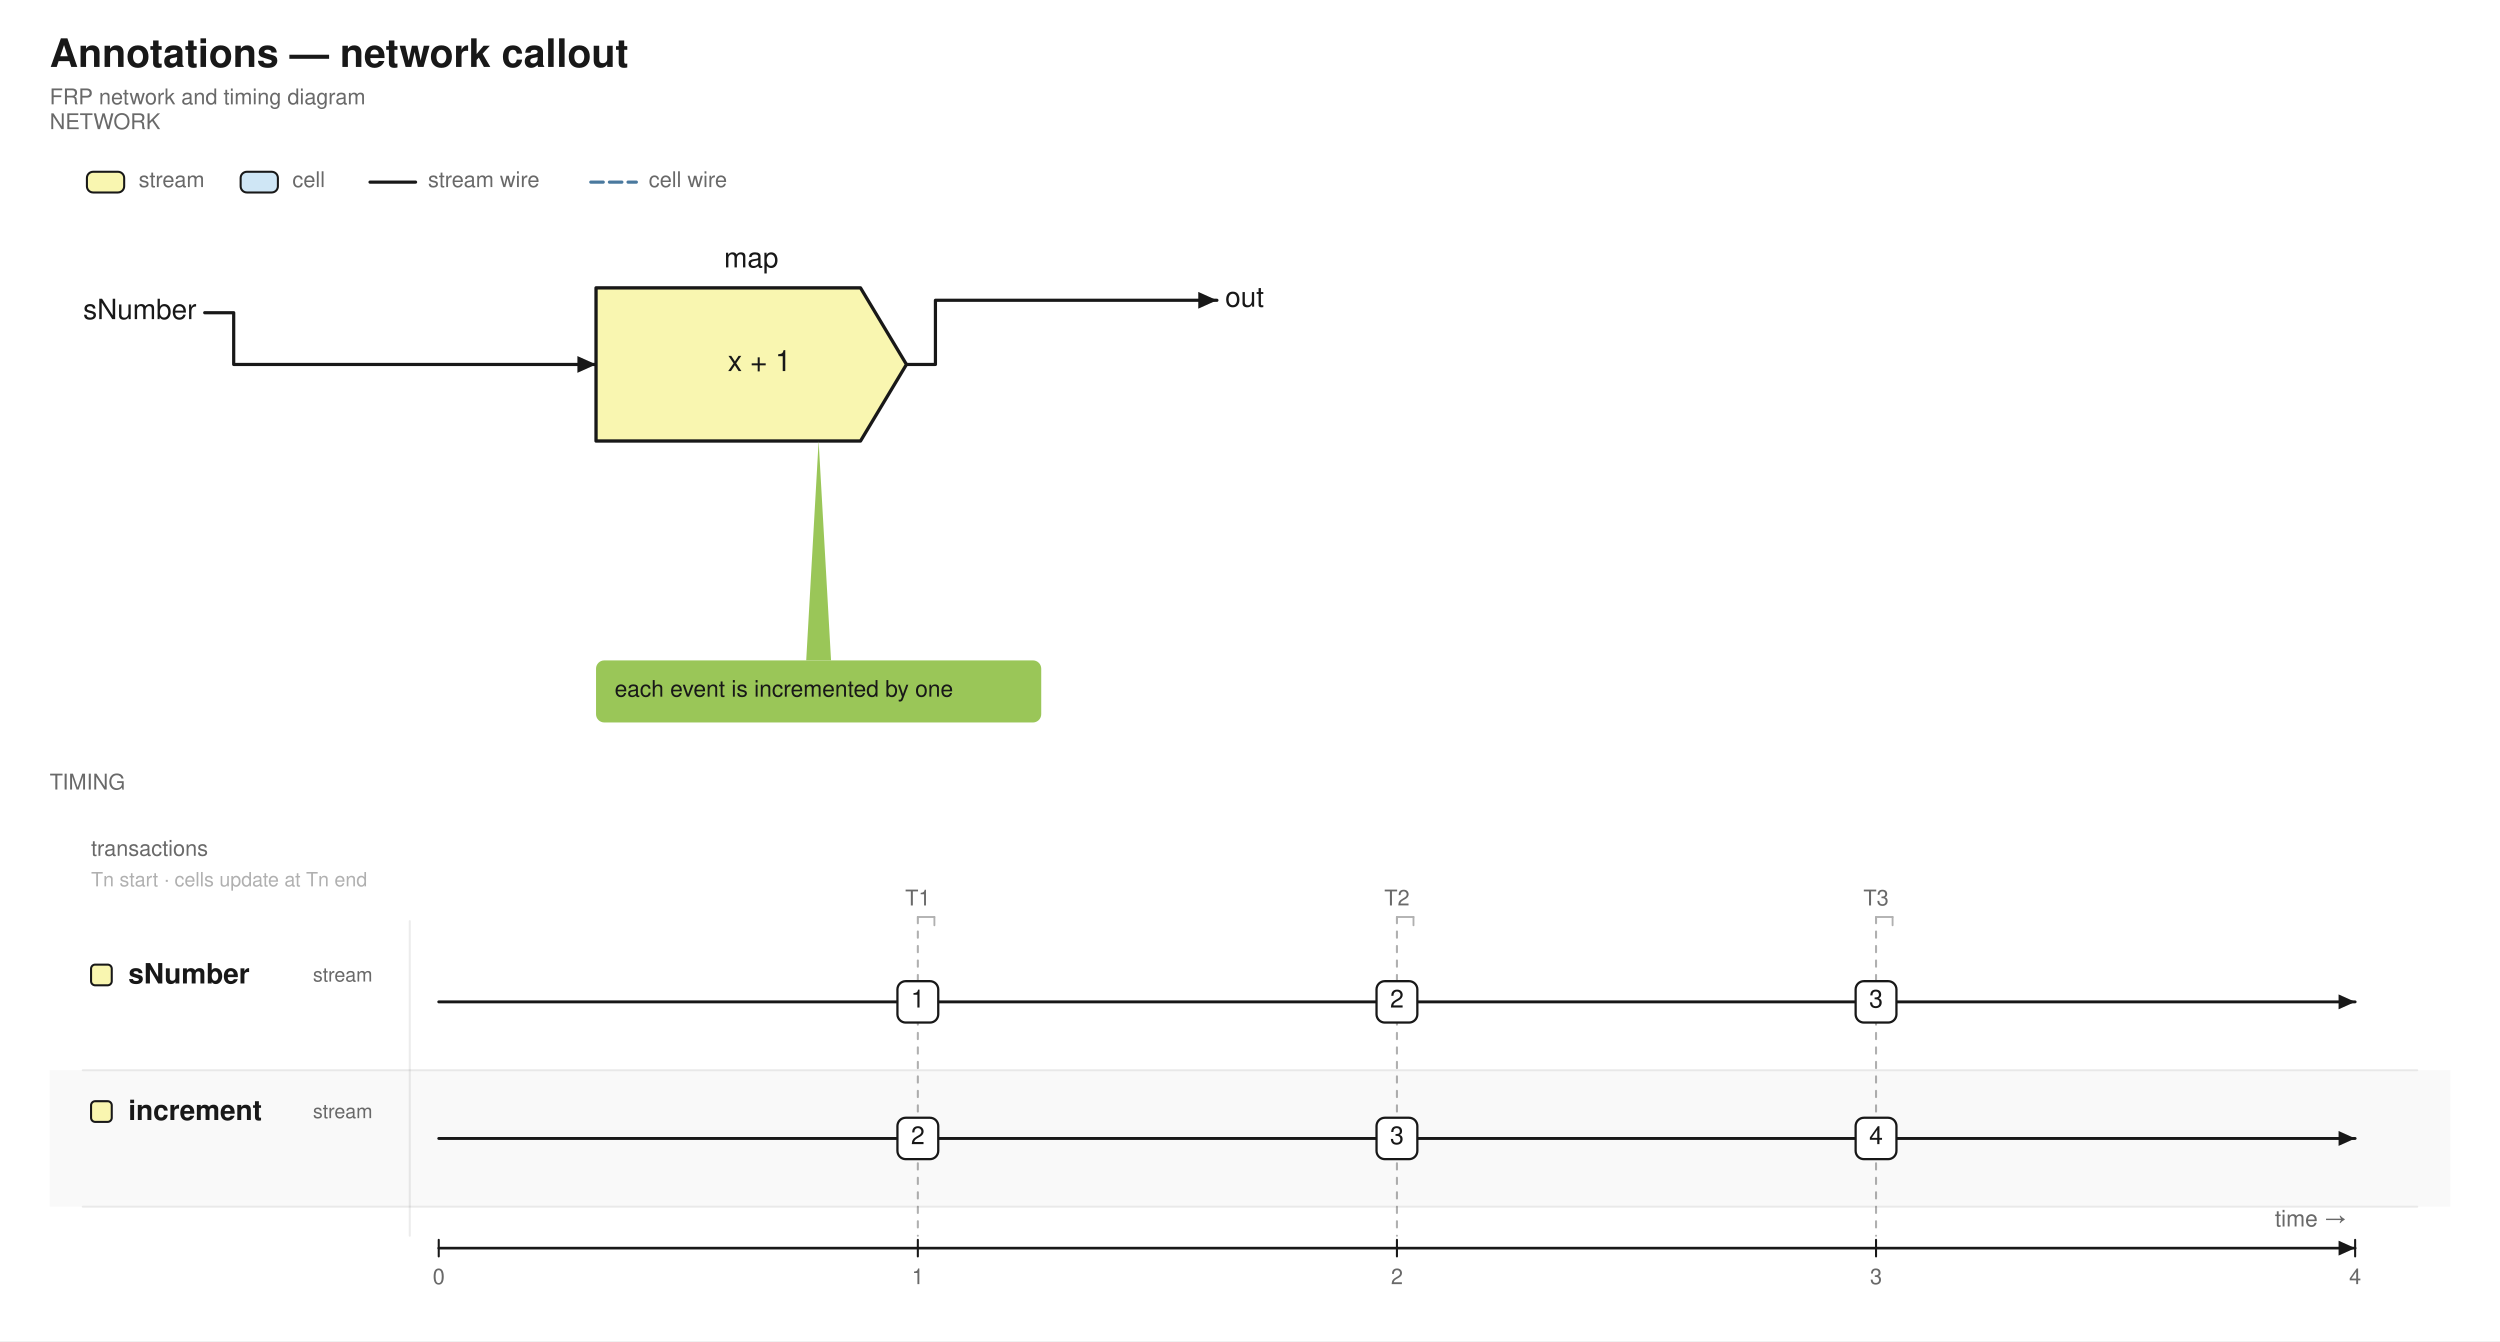
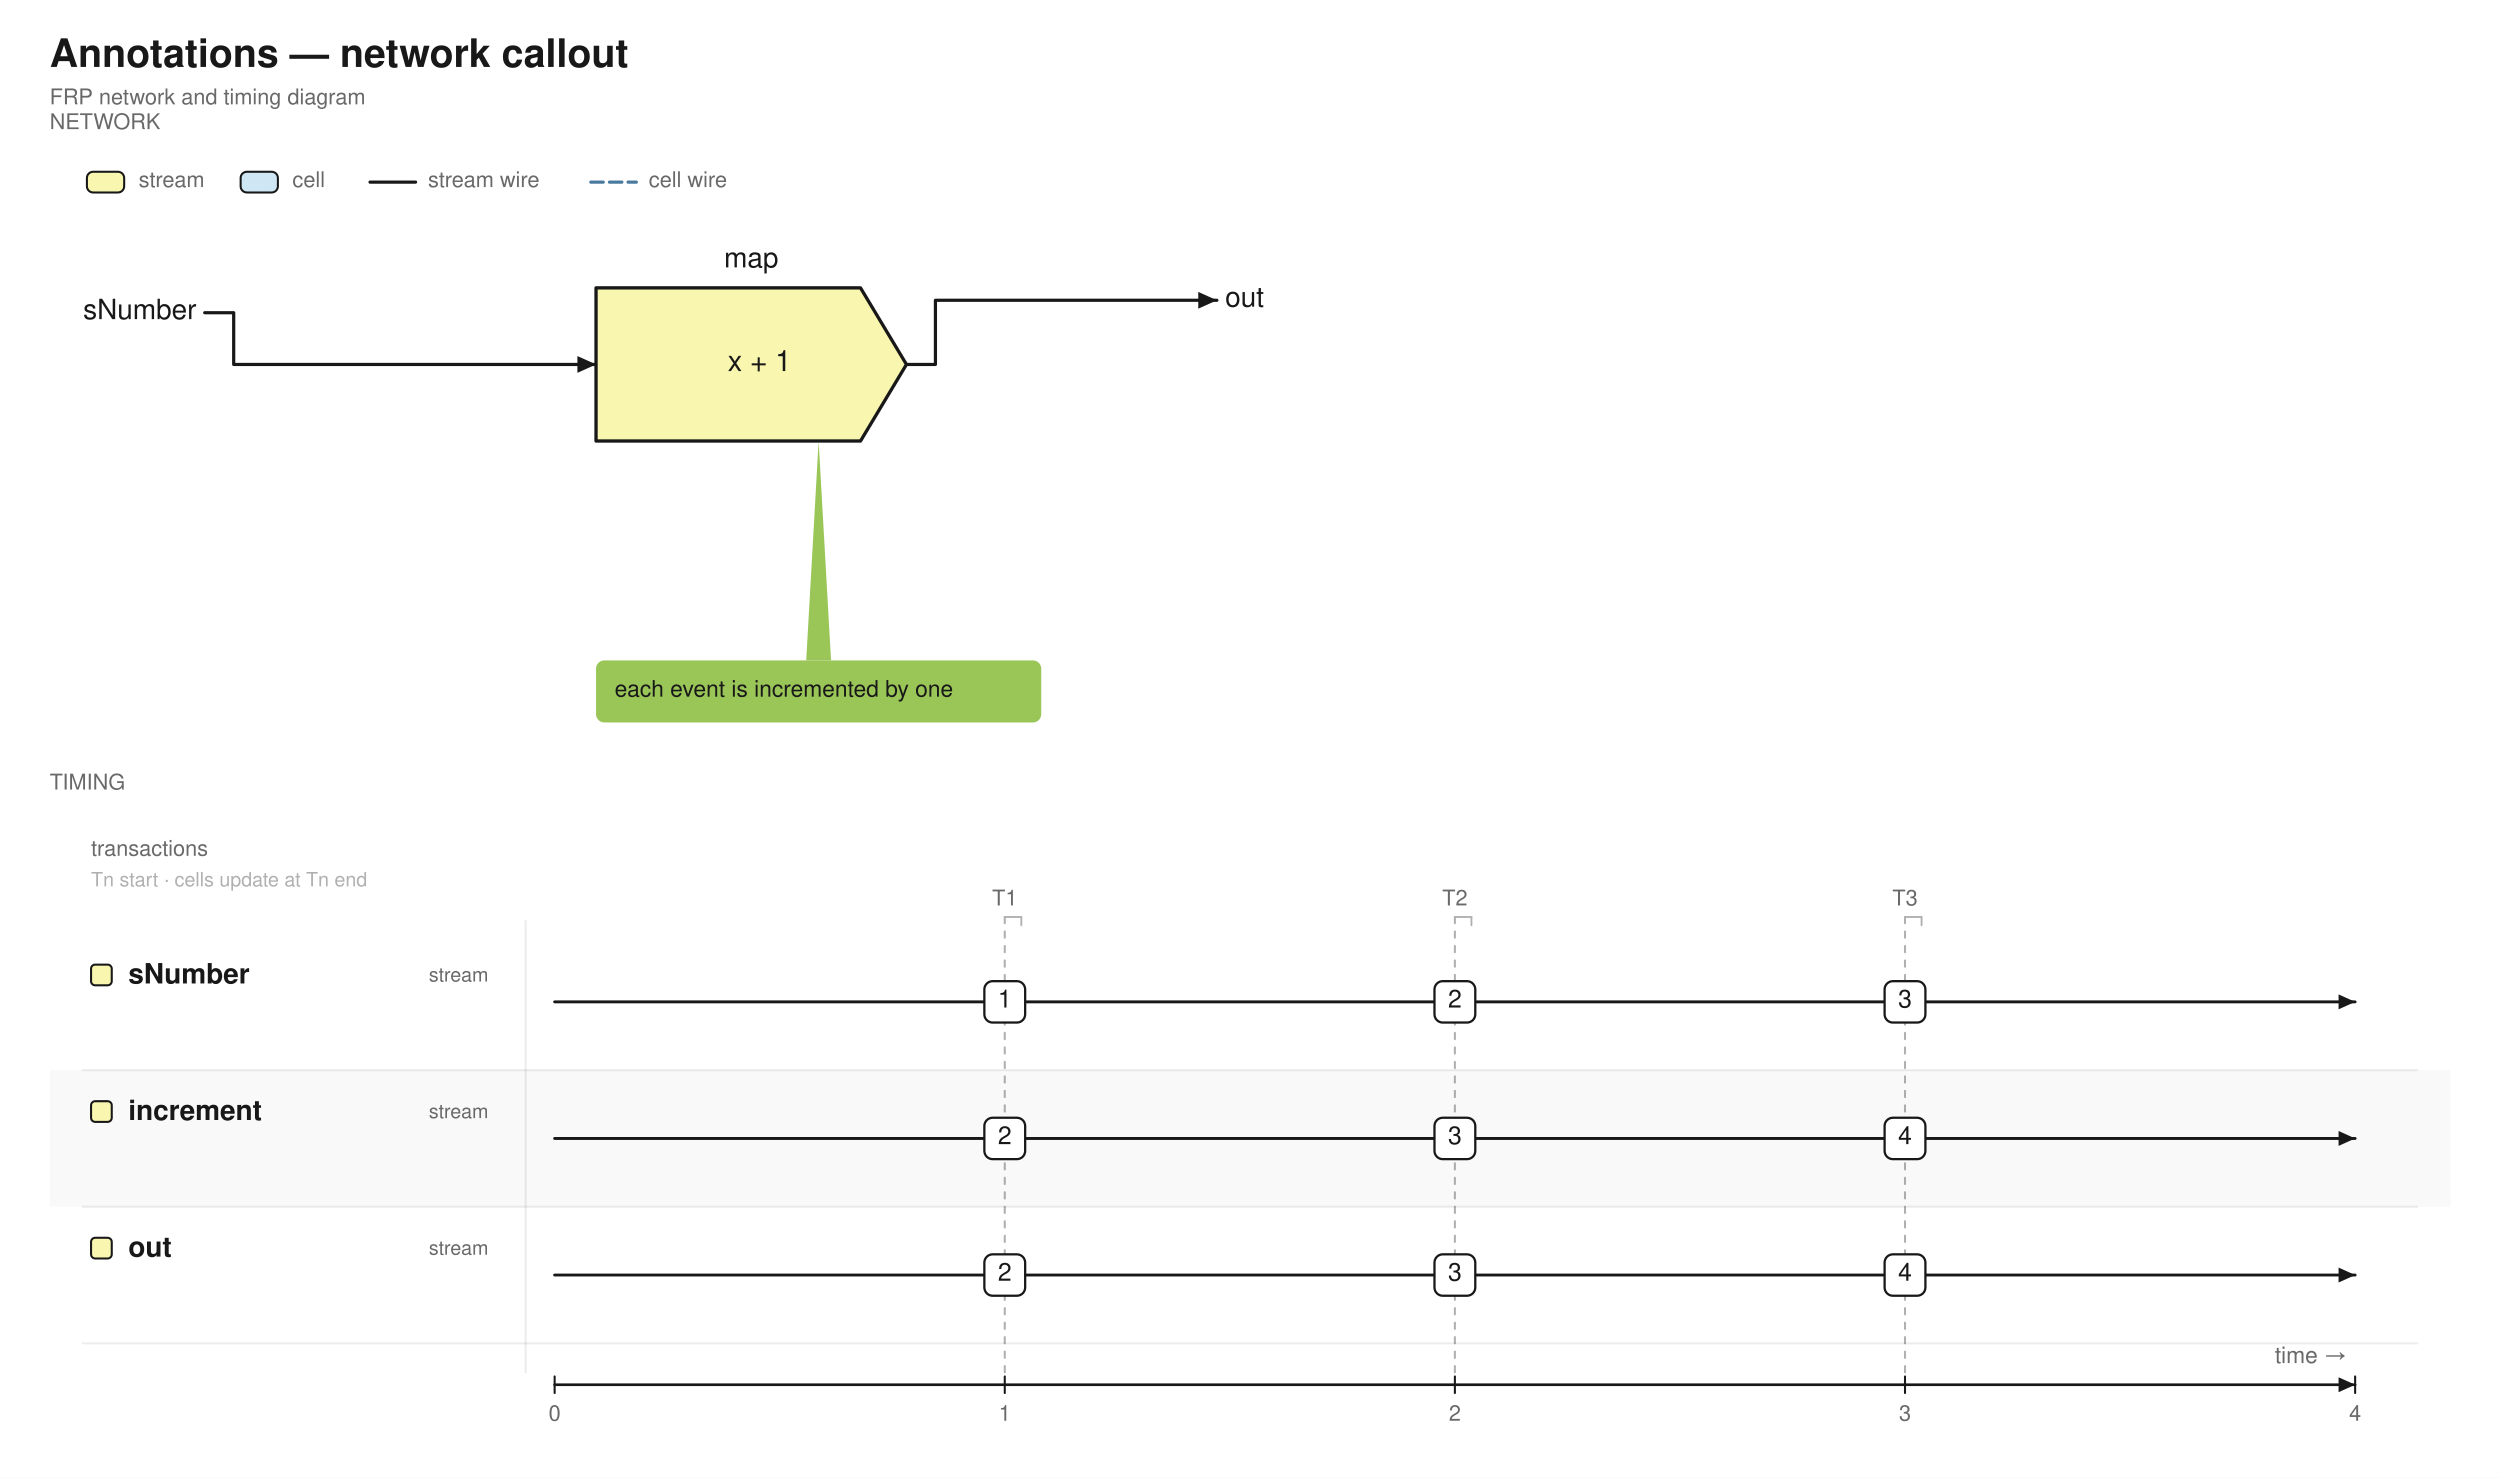
- <svg xmlns="http://www.w3.org/2000/svg" width="1208" height="648" viewBox="0 0 1208 648">
+ <svg xmlns="http://www.w3.org/2000/svg" width="1208" height="714" viewBox="0 0 1208 714">
  <rect width="100%" height="100%" fill="#ffffff" />
  <g transform="translate(0,0)">
    <text x="24.00" y="28.00" font-family="Helvetica, Arial, 'Noto Sans JP', sans-serif" font-size="19.00" fill="#181818" text-anchor="start" dominant-baseline="central" font-weight="600">Annotations — network callout</text>
    <text x="24.00" y="48.00" font-family="Helvetica, Arial, 'Noto Sans JP', sans-serif" font-size="10.50" fill="#696969" text-anchor="start" dominant-baseline="central">FRP network and timing diagram</text>
    <text x="24.00" y="60.00" font-family="Helvetica, Arial, 'Noto Sans JP', sans-serif" font-size="10.50" fill="#696969" text-anchor="start" dominant-baseline="central">NETWORK</text>
    <rect x="42.00" y="83.00" width="18.00" height="10.00" rx="3.00" fill="#f9f6b0" stroke="#181818" stroke-width="1.00" />
    <text x="67.00" y="88.00" font-family="Helvetica, Arial, 'Noto Sans JP', sans-serif" font-size="10.50" fill="#696969" text-anchor="start" dominant-baseline="central">stream</text>
    <rect x="116.28" y="83.00" width="18.00" height="10.00" rx="3.00" fill="#cfe6f5" stroke="#181818" stroke-width="1.00" />
    <text x="141.28" y="88.00" font-family="Helvetica, Arial, 'Noto Sans JP', sans-serif" font-size="10.50" fill="#696969" text-anchor="start" dominant-baseline="central">cell</text>
    <line x1="178.80" y1="88.00" x2="200.80" y2="88.00" stroke="#181818" stroke-width="1.55" stroke-linecap="round" />
    <text x="206.80" y="88.00" font-family="Helvetica, Arial, 'Noto Sans JP', sans-serif" font-size="10.50" fill="#696969" text-anchor="start" dominant-baseline="central">stream wire</text>
    <line x1="285.48" y1="88.00" x2="307.48" y2="88.00" stroke="#4a799e" stroke-width="1.55" stroke-linecap="round" stroke-dasharray="6.00 3.00" />
    <text x="313.48" y="88.00" font-family="Helvetica, Arial, 'Noto Sans JP', sans-serif" font-size="10.50" fill="#696969" text-anchor="start" dominant-baseline="central">cell wire</text>
    <path d="M98.92,151.10 L112.92,151.10 L112.92,176.10 L274.00,176.10 L288.00,176.10" fill="none" stroke="#181818" stroke-width="1.55" stroke-linecap="round" stroke-linejoin="round" />
    <path d="M288.00,176.10 L279.00,180.15 L279.00,172.05 Z" fill="#181818" />
    <path d="M438.00,176.10 L452.00,176.10 L452.00,145.10 L574.00,145.10 L588.00,145.10" fill="none" stroke="#181818" stroke-width="1.55" stroke-linecap="round" stroke-linejoin="round" />
    <path d="M588.00,145.10 L579.00,149.15 L579.00,141.05 Z" fill="#181818" />
    <text x="94.92" y="151.10" font-family="Helvetica, Arial, 'Noto Sans JP', sans-serif" font-size="13.50" fill="#181818" text-anchor="end" dominant-baseline="central">sNumber</text>
    <path d="M288.00,139.10 L415.80,139.10 L438.00,176.10 L415.80,213.10 L288.00,213.10 Z" fill="#f9f6b0" stroke="#181818" stroke-width="1.60" stroke-linejoin="round" />
    <text x="363.00" y="126.10" font-family="Helvetica, Arial, 'Noto Sans JP', sans-serif" font-size="13.50" fill="#181818" text-anchor="middle" dominant-baseline="central">map</text>
    <text x="367.00" y="176.10" font-family="Helvetica, Arial, 'Noto Sans JP', sans-serif" font-size="14.00" fill="#181818" text-anchor="middle" dominant-baseline="central">x + 1</text>
    <text x="592.00" y="145.10" font-family="Helvetica, Arial, 'Noto Sans JP', sans-serif" font-size="13.50" fill="#181818" text-anchor="start" dominant-baseline="central">out</text>
    <path d="M395.56,213.10 L401.56,319.10 L389.56,319.10 Z" fill="#9ac658" />
    <rect x="288.00" y="319.10" width="215.12" height="30.00" rx="4.00" fill="#9ac658" />
    <text x="297.00" y="334.10" font-family="Helvetica, Arial, 'Noto Sans JP', sans-serif" font-size="11.00" fill="#181818" text-anchor="start" dominant-baseline="central">each event is incremented by one</text>
    <text x="24.00" y="379.10" font-family="Helvetica, Arial, 'Noto Sans JP', sans-serif" font-size="10.50" fill="#696969" text-anchor="start" dominant-baseline="central">TIMING</text>
    <text x="44.00" y="411.10" font-family="Helvetica, Arial, 'Noto Sans JP', sans-serif" font-size="10.50" fill="#696969" text-anchor="start" dominant-baseline="central">transactions</text>
    <text x="44.00" y="426.10" font-family="Helvetica, Arial, 'Noto Sans JP', sans-serif" font-size="9.50" fill="#b0b0b0" text-anchor="start" dominant-baseline="central">Tn start · cells update at Tn end</text>
-     <line x1="443.50" y1="443.10" x2="443.50" y2="597.10" stroke="#b0b0b0" stroke-width="1.00" stroke-linecap="round" stroke-dasharray="3.00 4.00" />
-     <line x1="443.50" y1="443.10" x2="451.50" y2="443.10" stroke="#b0b0b0" stroke-width="0.90" stroke-linecap="round" />
-     <line x1="451.50" y1="443.10" x2="451.50" y2="447.10" stroke="#b0b0b0" stroke-width="0.90" stroke-linecap="round" />
-     <text x="443.50" y="435.10" font-family="Helvetica, Arial, 'Noto Sans JP', sans-serif" font-size="10.50" fill="#696969" text-anchor="middle" dominant-baseline="central">T1</text>
-     <line x1="675.00" y1="443.10" x2="675.00" y2="597.10" stroke="#b0b0b0" stroke-width="1.00" stroke-linecap="round" stroke-dasharray="3.00 4.00" />
-     <line x1="675.00" y1="443.10" x2="683.00" y2="443.10" stroke="#b0b0b0" stroke-width="0.90" stroke-linecap="round" />
-     <line x1="683.00" y1="443.10" x2="683.00" y2="447.10" stroke="#b0b0b0" stroke-width="0.90" stroke-linecap="round" />
-     <text x="675.00" y="435.10" font-family="Helvetica, Arial, 'Noto Sans JP', sans-serif" font-size="10.50" fill="#696969" text-anchor="middle" dominant-baseline="central">T2</text>
-     <line x1="906.50" y1="443.10" x2="906.50" y2="597.10" stroke="#b0b0b0" stroke-width="1.00" stroke-linecap="round" stroke-dasharray="3.00 4.00" />
-     <line x1="906.50" y1="443.10" x2="914.50" y2="443.10" stroke="#b0b0b0" stroke-width="0.90" stroke-linecap="round" />
-     <line x1="914.50" y1="443.10" x2="914.50" y2="447.10" stroke="#b0b0b0" stroke-width="0.90" stroke-linecap="round" />
-     <text x="906.50" y="435.10" font-family="Helvetica, Arial, 'Noto Sans JP', sans-serif" font-size="10.50" fill="#696969" text-anchor="middle" dominant-baseline="central">T3</text>
-     <line x1="198.00" y1="445.10" x2="198.00" y2="597.10" stroke="rgba(0,0,0,0.078)" stroke-width="1.00" stroke-linecap="round" />
+     <line x1="485.50" y1="443.10" x2="485.50" y2="663.10" stroke="#b0b0b0" stroke-width="1.00" stroke-linecap="round" stroke-dasharray="3.00 4.00" />
+     <line x1="485.50" y1="443.10" x2="493.50" y2="443.10" stroke="#b0b0b0" stroke-width="0.90" stroke-linecap="round" />
+     <line x1="493.50" y1="443.10" x2="493.50" y2="447.10" stroke="#b0b0b0" stroke-width="0.90" stroke-linecap="round" />
+     <text x="485.50" y="435.10" font-family="Helvetica, Arial, 'Noto Sans JP', sans-serif" font-size="10.50" fill="#696969" text-anchor="middle" dominant-baseline="central">T1</text>
+     <line x1="703.00" y1="443.10" x2="703.00" y2="663.10" stroke="#b0b0b0" stroke-width="1.00" stroke-linecap="round" stroke-dasharray="3.00 4.00" />
+     <line x1="703.00" y1="443.10" x2="711.00" y2="443.10" stroke="#b0b0b0" stroke-width="0.90" stroke-linecap="round" />
+     <line x1="711.00" y1="443.10" x2="711.00" y2="447.10" stroke="#b0b0b0" stroke-width="0.90" stroke-linecap="round" />
+     <text x="703.00" y="435.10" font-family="Helvetica, Arial, 'Noto Sans JP', sans-serif" font-size="10.50" fill="#696969" text-anchor="middle" dominant-baseline="central">T2</text>
+     <line x1="920.50" y1="443.10" x2="920.50" y2="663.10" stroke="#b0b0b0" stroke-width="1.00" stroke-linecap="round" stroke-dasharray="3.00 4.00" />
+     <line x1="920.50" y1="443.10" x2="928.50" y2="443.10" stroke="#b0b0b0" stroke-width="0.90" stroke-linecap="round" />
+     <line x1="928.50" y1="443.10" x2="928.50" y2="447.10" stroke="#b0b0b0" stroke-width="0.90" stroke-linecap="round" />
+     <text x="920.50" y="435.10" font-family="Helvetica, Arial, 'Noto Sans JP', sans-serif" font-size="10.50" fill="#696969" text-anchor="middle" dominant-baseline="central">T3</text>
+     <line x1="254.00" y1="445.10" x2="254.00" y2="663.10" stroke="rgba(0,0,0,0.078)" stroke-width="1.00" stroke-linecap="round" />
    <line x1="40.00" y1="517.10" x2="1168.00" y2="517.10" stroke="rgba(0,0,0,0.071)" stroke-width="1.00" stroke-linecap="round" />
    <rect x="44.00" y="466.10" width="10.00" height="10.00" rx="2.00" fill="#f9f6b0" stroke="#181818" stroke-width="1.00" />
    <text x="62.00" y="472.10" font-family="Helvetica, Arial, 'Noto Sans JP', sans-serif" font-size="13.50" fill="#181818" text-anchor="start" dominant-baseline="central" font-weight="600">sNumber</text>
-     <text x="180.00" y="472.10" font-family="Helvetica, Arial, 'Noto Sans JP', sans-serif" font-size="9.50" fill="#696969" text-anchor="end" dominant-baseline="central">stream</text>
-     <line x1="212.00" y1="484.10" x2="1138.00" y2="484.10" stroke="#181818" stroke-width="1.40" stroke-linecap="round" />
+     <text x="236.00" y="472.10" font-family="Helvetica, Arial, 'Noto Sans JP', sans-serif" font-size="9.50" fill="#696969" text-anchor="end" dominant-baseline="central">stream</text>
+     <line x1="268.00" y1="484.10" x2="1138.00" y2="484.10" stroke="#181818" stroke-width="1.40" stroke-linecap="round" />
    <path d="M1138.00,484.10 L1130.00,487.70 L1130.00,480.50 Z" fill="#181818" />
-     <rect x="433.64" y="474.10" width="19.72" height="20.00" rx="4.00" fill="#ffffff" stroke="#181818" stroke-width="1.10" />
-     <text x="443.50" y="484.10" font-family="Helvetica, Arial, 'Noto Sans JP', sans-serif" font-size="12.00" fill="#181818" text-anchor="middle" dominant-baseline="central">1</text>
-     <rect x="665.14" y="474.10" width="19.72" height="20.00" rx="4.00" fill="#ffffff" stroke="#181818" stroke-width="1.10" />
-     <text x="675.00" y="484.10" font-family="Helvetica, Arial, 'Noto Sans JP', sans-serif" font-size="12.00" fill="#181818" text-anchor="middle" dominant-baseline="central">2</text>
-     <rect x="896.64" y="474.10" width="19.72" height="20.00" rx="4.00" fill="#ffffff" stroke="#181818" stroke-width="1.10" />
-     <text x="906.50" y="484.10" font-family="Helvetica, Arial, 'Noto Sans JP', sans-serif" font-size="12.00" fill="#181818" text-anchor="middle" dominant-baseline="central">3</text>
+     <rect x="475.64" y="474.10" width="19.72" height="20.00" rx="4.00" fill="#ffffff" stroke="#181818" stroke-width="1.10" />
+     <text x="485.50" y="484.10" font-family="Helvetica, Arial, 'Noto Sans JP', sans-serif" font-size="12.00" fill="#181818" text-anchor="middle" dominant-baseline="central">1</text>
+     <rect x="693.14" y="474.10" width="19.72" height="20.00" rx="4.00" fill="#ffffff" stroke="#181818" stroke-width="1.10" />
+     <text x="703.00" y="484.10" font-family="Helvetica, Arial, 'Noto Sans JP', sans-serif" font-size="12.00" fill="#181818" text-anchor="middle" dominant-baseline="central">2</text>
+     <rect x="910.64" y="474.10" width="19.72" height="20.00" rx="4.00" fill="#ffffff" stroke="#181818" stroke-width="1.10" />
+     <text x="920.50" y="484.10" font-family="Helvetica, Arial, 'Noto Sans JP', sans-serif" font-size="12.00" fill="#181818" text-anchor="middle" dominant-baseline="central">3</text>
    <rect x="24.00" y="517.10" width="1160.00" height="66.00" rx="0.00" fill="rgba(0,0,0,0.027)" />
    <line x1="40.00" y1="583.10" x2="1168.00" y2="583.10" stroke="rgba(0,0,0,0.071)" stroke-width="1.00" stroke-linecap="round" />
    <rect x="44.00" y="532.10" width="10.00" height="10.00" rx="2.00" fill="#f9f6b0" stroke="#181818" stroke-width="1.00" />
    <text x="62.00" y="538.10" font-family="Helvetica, Arial, 'Noto Sans JP', sans-serif" font-size="13.50" fill="#181818" text-anchor="start" dominant-baseline="central" font-weight="600">increment</text>
-     <text x="180.00" y="538.10" font-family="Helvetica, Arial, 'Noto Sans JP', sans-serif" font-size="9.50" fill="#696969" text-anchor="end" dominant-baseline="central">stream</text>
-     <line x1="212.00" y1="550.10" x2="1138.00" y2="550.10" stroke="#181818" stroke-width="1.40" stroke-linecap="round" />
+     <text x="236.00" y="538.10" font-family="Helvetica, Arial, 'Noto Sans JP', sans-serif" font-size="9.50" fill="#696969" text-anchor="end" dominant-baseline="central">stream</text>
+     <line x1="268.00" y1="550.10" x2="1138.00" y2="550.10" stroke="#181818" stroke-width="1.40" stroke-linecap="round" />
    <path d="M1138.00,550.10 L1130.00,553.70 L1130.00,546.50 Z" fill="#181818" />
-     <rect x="433.64" y="540.10" width="19.72" height="20.00" rx="4.00" fill="#ffffff" stroke="#181818" stroke-width="1.10" />
-     <text x="443.50" y="550.10" font-family="Helvetica, Arial, 'Noto Sans JP', sans-serif" font-size="12.00" fill="#181818" text-anchor="middle" dominant-baseline="central">2</text>
-     <rect x="665.14" y="540.10" width="19.72" height="20.00" rx="4.00" fill="#ffffff" stroke="#181818" stroke-width="1.10" />
-     <text x="675.00" y="550.10" font-family="Helvetica, Arial, 'Noto Sans JP', sans-serif" font-size="12.00" fill="#181818" text-anchor="middle" dominant-baseline="central">3</text>
-     <rect x="896.64" y="540.10" width="19.72" height="20.00" rx="4.00" fill="#ffffff" stroke="#181818" stroke-width="1.10" />
-     <text x="906.50" y="550.10" font-family="Helvetica, Arial, 'Noto Sans JP', sans-serif" font-size="12.00" fill="#181818" text-anchor="middle" dominant-baseline="central">4</text>
-     <line x1="212.00" y1="603.10" x2="1138.00" y2="603.10" stroke="#181818" stroke-width="1.30" stroke-linecap="round" />
-     <path d="M1138.00,603.10 L1130.00,606.70 L1130.00,599.50 Z" fill="#181818" />
-     <line x1="212.00" y1="599.10" x2="212.00" y2="607.10" stroke="#181818" stroke-width="1.00" stroke-linecap="round" />
-     <text x="212.00" y="618.10" font-family="Helvetica, Arial, 'Noto Sans JP', sans-serif" font-size="10.50" fill="#696969" text-anchor="middle" dominant-baseline="central">0</text>
-     <line x1="443.50" y1="599.10" x2="443.50" y2="607.10" stroke="#181818" stroke-width="1.00" stroke-linecap="round" />
-     <text x="443.50" y="618.10" font-family="Helvetica, Arial, 'Noto Sans JP', sans-serif" font-size="10.50" fill="#696969" text-anchor="middle" dominant-baseline="central">1</text>
-     <line x1="675.00" y1="599.10" x2="675.00" y2="607.10" stroke="#181818" stroke-width="1.00" stroke-linecap="round" />
-     <text x="675.00" y="618.10" font-family="Helvetica, Arial, 'Noto Sans JP', sans-serif" font-size="10.50" fill="#696969" text-anchor="middle" dominant-baseline="central">2</text>
-     <line x1="906.50" y1="599.10" x2="906.50" y2="607.10" stroke="#181818" stroke-width="1.00" stroke-linecap="round" />
-     <text x="906.50" y="618.10" font-family="Helvetica, Arial, 'Noto Sans JP', sans-serif" font-size="10.50" fill="#696969" text-anchor="middle" dominant-baseline="central">3</text>
-     <line x1="1138.00" y1="599.10" x2="1138.00" y2="607.10" stroke="#181818" stroke-width="1.00" stroke-linecap="round" />
-     <text x="1138.00" y="618.10" font-family="Helvetica, Arial, 'Noto Sans JP', sans-serif" font-size="10.50" fill="#696969" text-anchor="middle" dominant-baseline="central">4</text>
-     <text x="1134.00" y="590.10" font-family="Helvetica, Arial, 'Noto Sans JP', sans-serif" font-size="11.00" fill="#696969" text-anchor="end" dominant-baseline="central">time →</text>
+     <rect x="475.64" y="540.10" width="19.72" height="20.00" rx="4.00" fill="#ffffff" stroke="#181818" stroke-width="1.10" />
+     <text x="485.50" y="550.10" font-family="Helvetica, Arial, 'Noto Sans JP', sans-serif" font-size="12.00" fill="#181818" text-anchor="middle" dominant-baseline="central">2</text>
+     <rect x="693.14" y="540.10" width="19.72" height="20.00" rx="4.00" fill="#ffffff" stroke="#181818" stroke-width="1.10" />
+     <text x="703.00" y="550.10" font-family="Helvetica, Arial, 'Noto Sans JP', sans-serif" font-size="12.00" fill="#181818" text-anchor="middle" dominant-baseline="central">3</text>
+     <rect x="910.64" y="540.10" width="19.72" height="20.00" rx="4.00" fill="#ffffff" stroke="#181818" stroke-width="1.10" />
+     <text x="920.50" y="550.10" font-family="Helvetica, Arial, 'Noto Sans JP', sans-serif" font-size="12.00" fill="#181818" text-anchor="middle" dominant-baseline="central">4</text>
+     <line x1="40.00" y1="649.10" x2="1168.00" y2="649.10" stroke="rgba(0,0,0,0.071)" stroke-width="1.00" stroke-linecap="round" />
+     <rect x="44.00" y="598.10" width="10.00" height="10.00" rx="2.00" fill="#f9f6b0" stroke="#181818" stroke-width="1.00" />
+     <text x="62.00" y="604.10" font-family="Helvetica, Arial, 'Noto Sans JP', sans-serif" font-size="13.50" fill="#181818" text-anchor="start" dominant-baseline="central" font-weight="600">out</text>
+     <text x="236.00" y="604.10" font-family="Helvetica, Arial, 'Noto Sans JP', sans-serif" font-size="9.50" fill="#696969" text-anchor="end" dominant-baseline="central">stream</text>
+     <line x1="268.00" y1="616.10" x2="1138.00" y2="616.10" stroke="#181818" stroke-width="1.40" stroke-linecap="round" />
+     <path d="M1138.00,616.10 L1130.00,619.70 L1130.00,612.50 Z" fill="#181818" />
+     <rect x="475.64" y="606.10" width="19.72" height="20.00" rx="4.00" fill="#ffffff" stroke="#181818" stroke-width="1.10" />
+     <text x="485.50" y="616.10" font-family="Helvetica, Arial, 'Noto Sans JP', sans-serif" font-size="12.00" fill="#181818" text-anchor="middle" dominant-baseline="central">2</text>
+     <rect x="693.14" y="606.10" width="19.72" height="20.00" rx="4.00" fill="#ffffff" stroke="#181818" stroke-width="1.10" />
+     <text x="703.00" y="616.10" font-family="Helvetica, Arial, 'Noto Sans JP', sans-serif" font-size="12.00" fill="#181818" text-anchor="middle" dominant-baseline="central">3</text>
+     <rect x="910.64" y="606.10" width="19.72" height="20.00" rx="4.00" fill="#ffffff" stroke="#181818" stroke-width="1.10" />
+     <text x="920.50" y="616.10" font-family="Helvetica, Arial, 'Noto Sans JP', sans-serif" font-size="12.00" fill="#181818" text-anchor="middle" dominant-baseline="central">4</text>
+     <line x1="268.00" y1="669.10" x2="1138.00" y2="669.10" stroke="#181818" stroke-width="1.30" stroke-linecap="round" />
+     <path d="M1138.00,669.10 L1130.00,672.70 L1130.00,665.50 Z" fill="#181818" />
+     <line x1="268.00" y1="665.10" x2="268.00" y2="673.10" stroke="#181818" stroke-width="1.00" stroke-linecap="round" />
+     <text x="268.00" y="684.10" font-family="Helvetica, Arial, 'Noto Sans JP', sans-serif" font-size="10.50" fill="#696969" text-anchor="middle" dominant-baseline="central">0</text>
+     <line x1="485.50" y1="665.10" x2="485.50" y2="673.10" stroke="#181818" stroke-width="1.00" stroke-linecap="round" />
+     <text x="485.50" y="684.10" font-family="Helvetica, Arial, 'Noto Sans JP', sans-serif" font-size="10.50" fill="#696969" text-anchor="middle" dominant-baseline="central">1</text>
+     <line x1="703.00" y1="665.10" x2="703.00" y2="673.10" stroke="#181818" stroke-width="1.00" stroke-linecap="round" />
+     <text x="703.00" y="684.10" font-family="Helvetica, Arial, 'Noto Sans JP', sans-serif" font-size="10.50" fill="#696969" text-anchor="middle" dominant-baseline="central">2</text>
+     <line x1="920.50" y1="665.10" x2="920.50" y2="673.10" stroke="#181818" stroke-width="1.00" stroke-linecap="round" />
+     <text x="920.50" y="684.10" font-family="Helvetica, Arial, 'Noto Sans JP', sans-serif" font-size="10.50" fill="#696969" text-anchor="middle" dominant-baseline="central">3</text>
+     <line x1="1138.00" y1="665.10" x2="1138.00" y2="673.10" stroke="#181818" stroke-width="1.00" stroke-linecap="round" />
+     <text x="1138.00" y="684.10" font-family="Helvetica, Arial, 'Noto Sans JP', sans-serif" font-size="10.50" fill="#696969" text-anchor="middle" dominant-baseline="central">4</text>
+     <text x="1134.00" y="656.10" font-family="Helvetica, Arial, 'Noto Sans JP', sans-serif" font-size="11.00" fill="#696969" text-anchor="end" dominant-baseline="central">time →</text>
  </g>
</svg>
